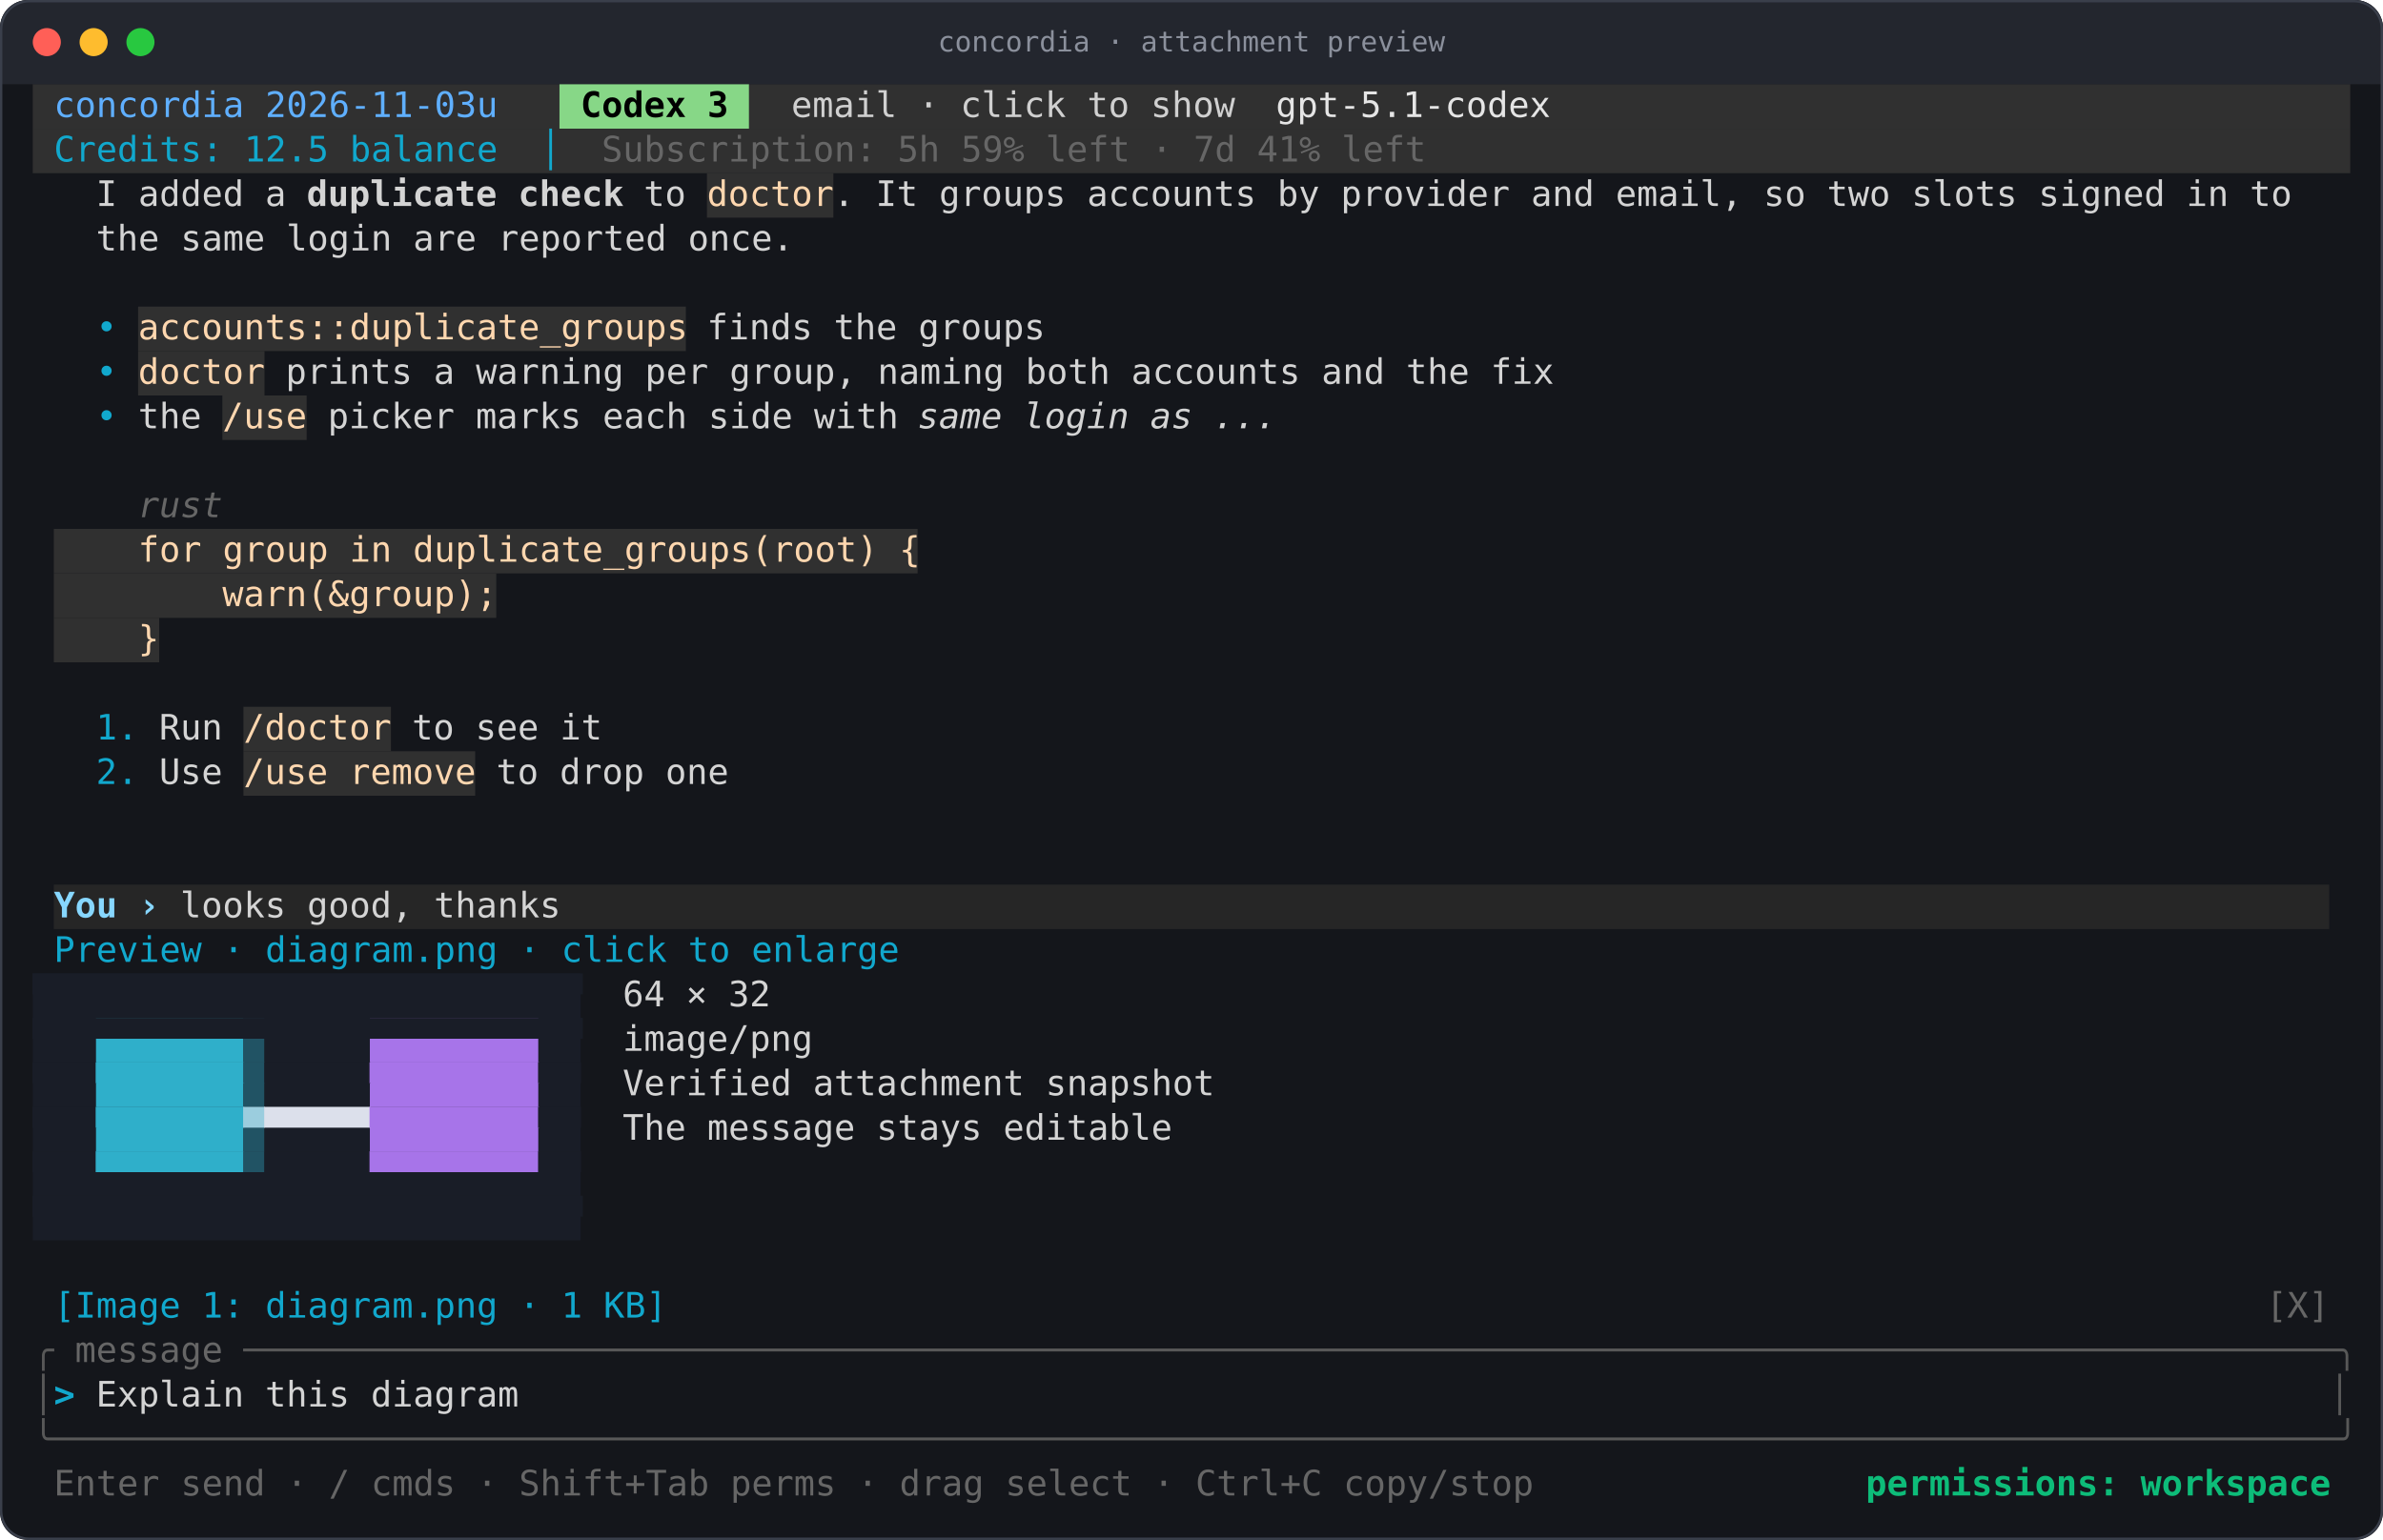
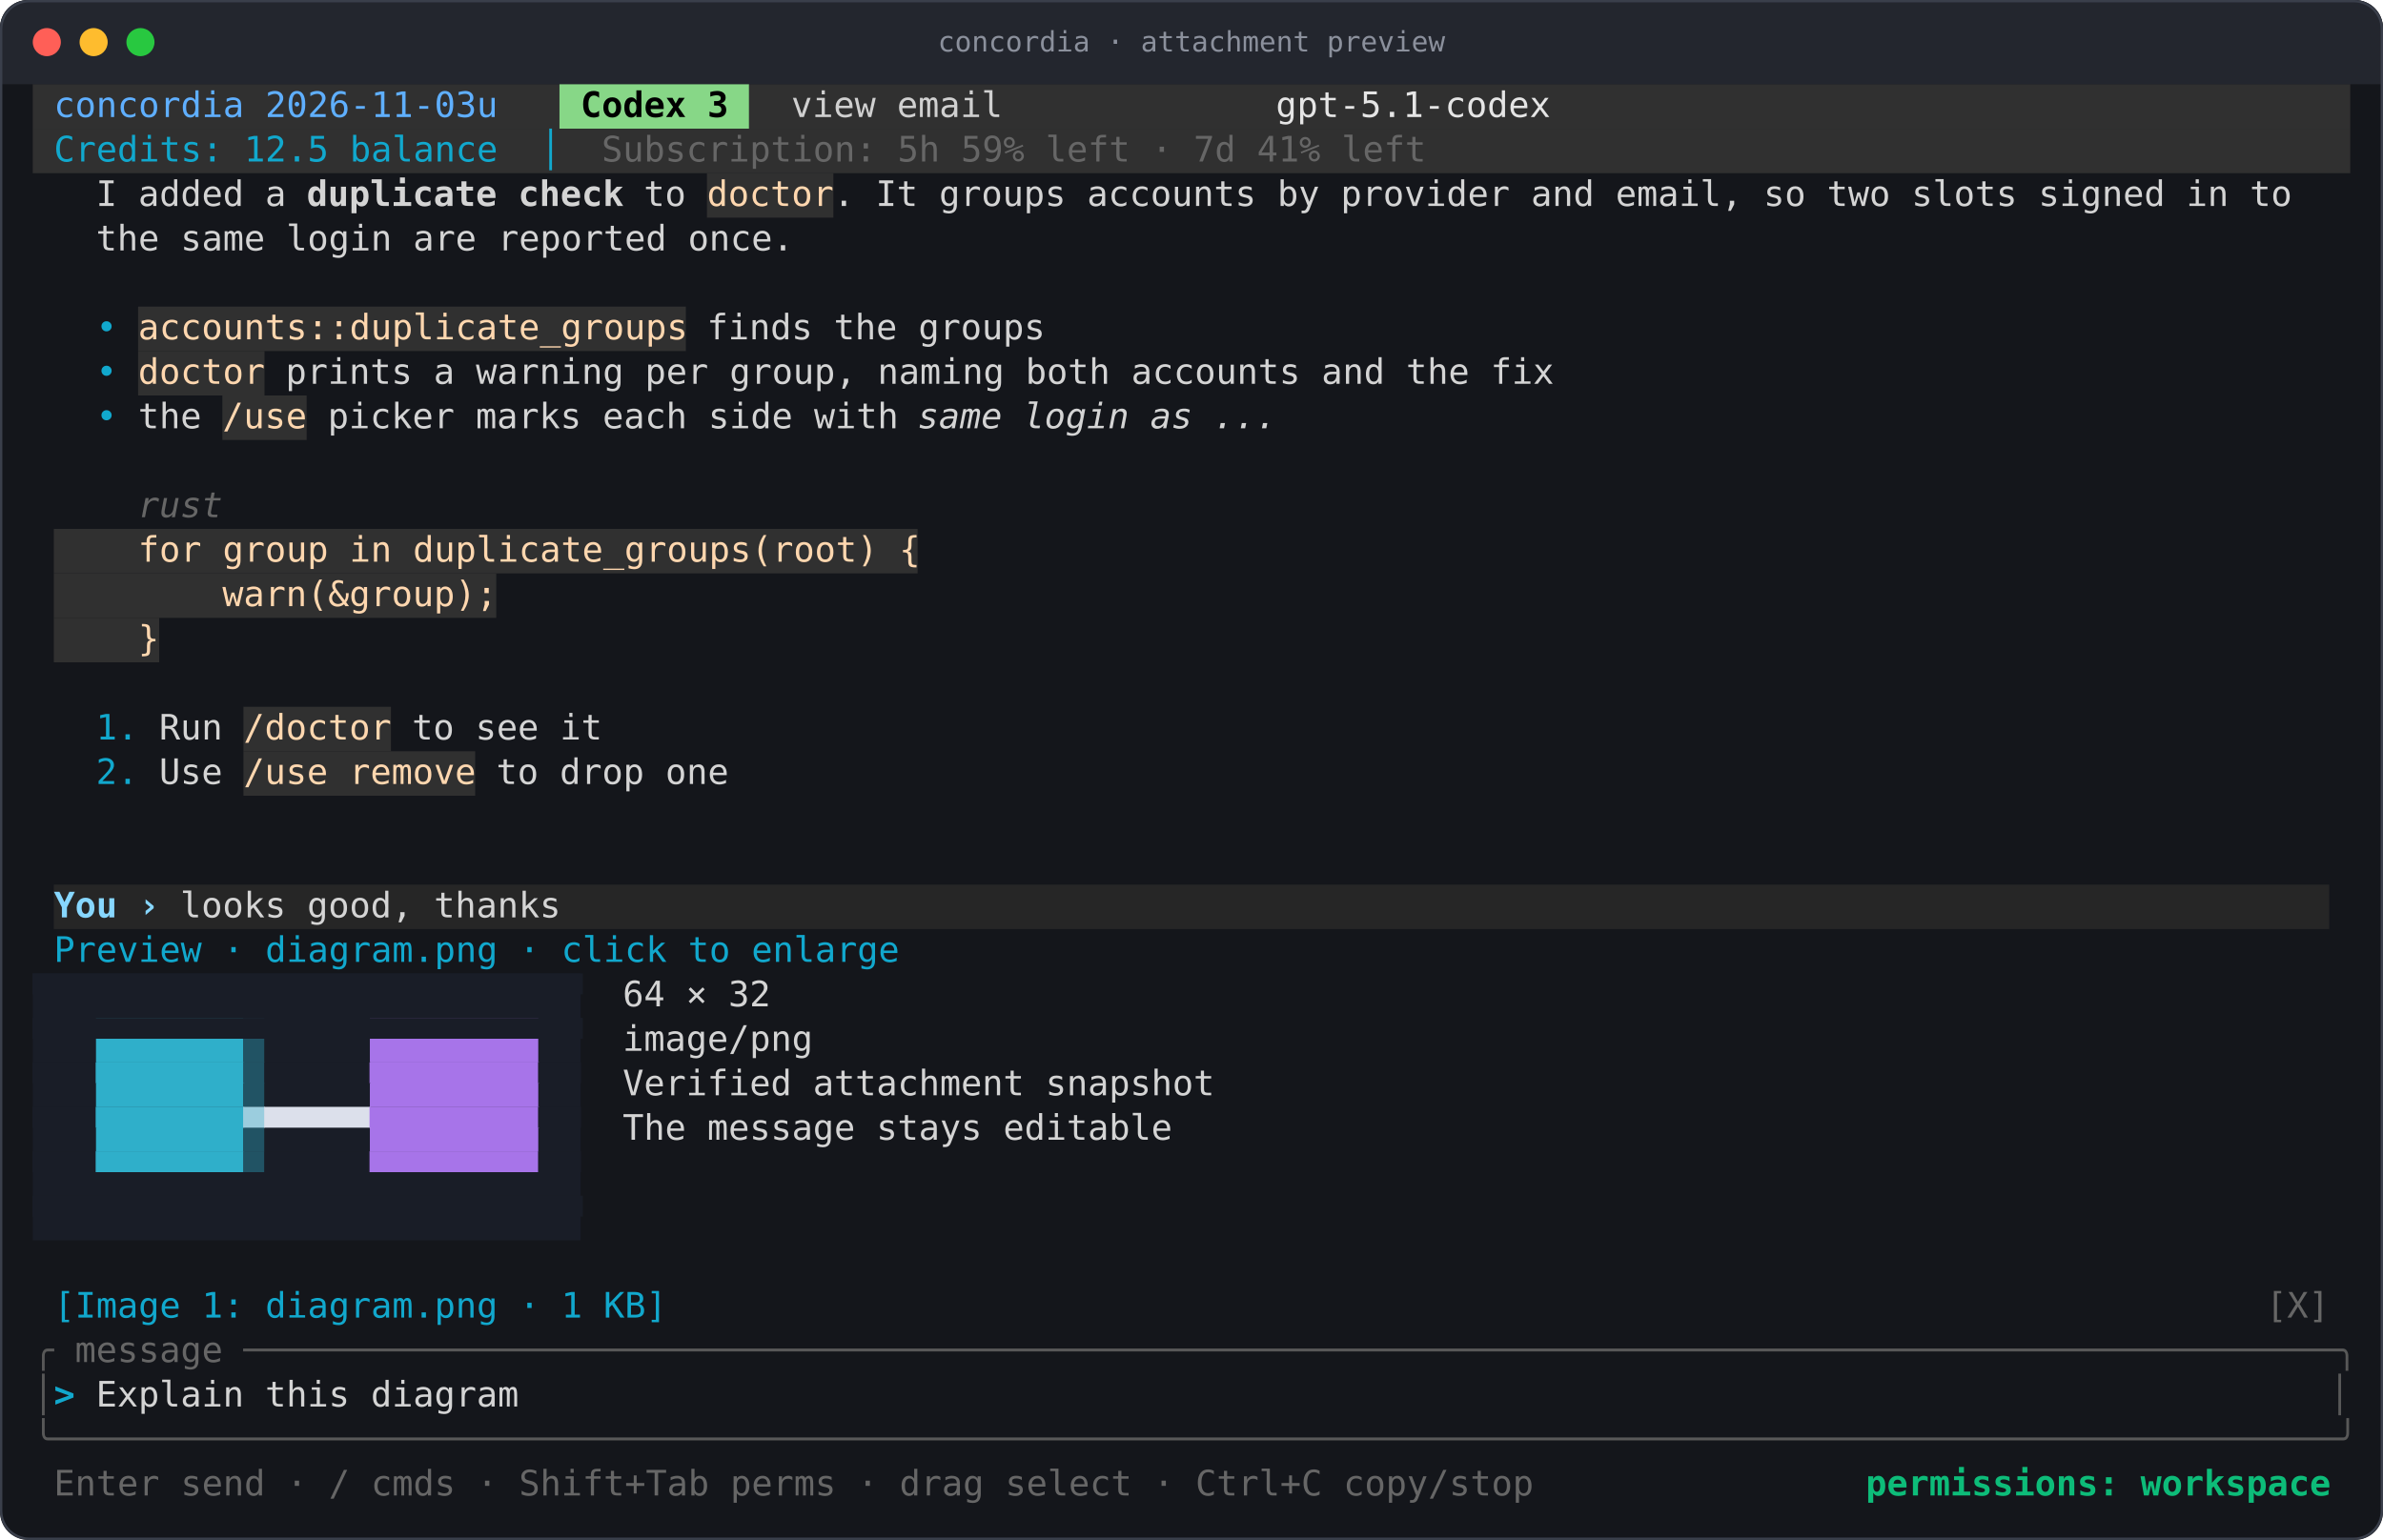
<svg xmlns="http://www.w3.org/2000/svg" width="1018" height="658" viewBox="0 0 1018 658" role="img" aria-label="concordia · attachment preview">
  <defs>
    <clipPath id="win">
      <rect width="1018" height="658" rx="12" />
    </clipPath>
  </defs>
  <g clip-path="url(#win)">
    <rect width="1018" height="658" fill="#14161b" />
    <rect width="1018" height="36" fill="#23262e" />
    <circle cx="20" cy="18" r="6" fill="#ff5f57" />
    <circle cx="40" cy="18" r="6" fill="#febc2e" />
    <circle cx="60" cy="18" r="6" fill="#28c840" />
    <text x="509" y="22" font-family="Cascadia Mono, Consolas, monospace" font-size="12" fill="#8b909c" text-anchor="middle">concordia · attachment preview</text>
    <rect x="14" y="36" width="225" height="19" fill="#303030" />
    <rect x="239" y="36" width="81" height="19" fill="#87d787" />
    <rect x="320" y="36" width="684" height="19" fill="#303030" />
    <rect x="14" y="55" width="990" height="19" fill="#303030" />
    <rect x="302" y="74" width="54" height="19" fill="#303030" />
    <rect x="59" y="131" width="234" height="19" fill="#303030" />
    <rect x="59" y="150" width="54" height="19" fill="#303030" />
    <rect x="95" y="169" width="36" height="19" fill="#303030" />
    <rect x="23" y="226" width="369" height="19" fill="#303030" />
    <rect x="23" y="245" width="189" height="19" fill="#303030" />
    <rect x="23" y="264" width="45" height="19" fill="#303030" />
    <rect x="104" y="302" width="63" height="19" fill="#303030" />
    <rect x="104" y="321" width="99" height="19" fill="#303030" />
    <rect x="23" y="378" width="972" height="19" fill="#262626" />
    <rect x="14" y="416" width="234" height="19" fill="#191d27" />
    <rect x="14" y="435" width="27" height="19" fill="#191d27" />
    <rect x="41" y="435" width="63" height="19" fill="#2fafca" />
    <rect x="104" y="435" width="9" height="19" fill="#215364" />
    <rect x="113" y="435" width="45" height="19" fill="#191d27" />
    <rect x="158" y="435" width="72" height="19" fill="#a774e9" />
    <rect x="230" y="435" width="18" height="19" fill="#191d27" />
    <rect x="14" y="454" width="27" height="19" fill="#191d27" />
    <rect x="41" y="454" width="63" height="19" fill="#2fafca" />
    <rect x="104" y="454" width="9" height="19" fill="#215364" />
    <rect x="113" y="454" width="45" height="19" fill="#191d27" />
    <rect x="158" y="454" width="72" height="19" fill="#a774e9" />
    <rect x="230" y="454" width="18" height="19" fill="#191d27" />
    <rect x="14" y="473" width="27" height="19" fill="#191d27" />
    <rect x="41" y="473" width="63" height="19" fill="#2fafca" />
    <rect x="104" y="473" width="9" height="19" fill="#215364" />
    <rect x="113" y="473" width="45" height="19" fill="#191d27" />
    <rect x="158" y="473" width="72" height="19" fill="#a774e9" />
    <rect x="230" y="473" width="18" height="19" fill="#191d27" />
    <rect x="14" y="492" width="234" height="19" fill="#191d27" />
    <rect x="14" y="511" width="234" height="19" fill="#191d27" />
    <g font-family="Cascadia Mono, Consolas, monospace" font-size="15" xml:space="preserve">
      <text x="23" y="50" textLength="189" lengthAdjust="spacingAndGlyphs" fill="#5fafff">concordia 2026-11-03u</text>
      <text x="248" y="50" textLength="63" lengthAdjust="spacingAndGlyphs" fill="#000000" font-weight="700">Codex 3</text>
-       <text x="338" y="50" textLength="189" lengthAdjust="spacingAndGlyphs" fill="#d0d0d0">email · click to show</text>
+       <text x="338" y="50" textLength="90" lengthAdjust="spacingAndGlyphs" fill="#d0d0d0">view email</text>
      <text x="545" y="50" textLength="117" lengthAdjust="spacingAndGlyphs" fill="#e5e5e5">gpt-5.1-codex</text>
      <text x="23" y="69" textLength="216" lengthAdjust="spacingAndGlyphs" fill="#11a8cd">Credits: 12.5 balance  │</text>
      <text x="257" y="69" textLength="351" lengthAdjust="spacingAndGlyphs" fill="#666666">Subscription: 5h 59% left · 7d 41% left</text>
      <text x="41" y="88" textLength="81" lengthAdjust="spacingAndGlyphs" fill="#d4d4d4">I added a</text>
      <text x="131" y="88" textLength="135" lengthAdjust="spacingAndGlyphs" fill="#d4d4d4" font-weight="700">duplicate check</text>
      <text x="275" y="88" textLength="18" lengthAdjust="spacingAndGlyphs" fill="#d4d4d4">to</text>
      <text x="302" y="88" textLength="54" lengthAdjust="spacingAndGlyphs" fill="#ffd7af">doctor</text>
      <text x="356" y="88" textLength="621" lengthAdjust="spacingAndGlyphs" fill="#d4d4d4">. It groups accounts by provider and email, so two slots signed in to</text>
      <text x="41" y="107" textLength="297" lengthAdjust="spacingAndGlyphs" fill="#d4d4d4">the same login are reported once.</text>
      <text x="41" y="145" textLength="9" lengthAdjust="spacingAndGlyphs" fill="#11a8cd">•</text>
      <text x="59" y="145" textLength="234" lengthAdjust="spacingAndGlyphs" fill="#ffd7af">accounts::duplicate_groups</text>
      <text x="302" y="145" textLength="144" lengthAdjust="spacingAndGlyphs" fill="#d4d4d4">finds the groups</text>
      <text x="41" y="164" textLength="9" lengthAdjust="spacingAndGlyphs" fill="#11a8cd">•</text>
      <text x="59" y="164" textLength="54" lengthAdjust="spacingAndGlyphs" fill="#ffd7af">doctor</text>
      <text x="122" y="164" textLength="540" lengthAdjust="spacingAndGlyphs" fill="#d4d4d4">prints a warning per group, naming both accounts and the fix</text>
      <text x="41" y="183" textLength="9" lengthAdjust="spacingAndGlyphs" fill="#11a8cd">•</text>
      <text x="59" y="183" textLength="27" lengthAdjust="spacingAndGlyphs" fill="#d4d4d4">the</text>
      <text x="95" y="183" textLength="36" lengthAdjust="spacingAndGlyphs" fill="#ffd7af">/use</text>
      <text x="140" y="183" textLength="243" lengthAdjust="spacingAndGlyphs" fill="#d4d4d4">picker marks each side with</text>
      <text x="392" y="183" textLength="153" lengthAdjust="spacingAndGlyphs" fill="#d4d4d4" font-style="italic">same login as ...</text>
      <text x="59" y="221" textLength="36" lengthAdjust="spacingAndGlyphs" fill="#666666" font-style="italic">rust</text>
      <text x="59" y="240" textLength="333" lengthAdjust="spacingAndGlyphs" fill="#ffd7af">for group in duplicate_groups(root) {</text>
      <text x="95" y="259" textLength="117" lengthAdjust="spacingAndGlyphs" fill="#ffd7af">warn(&amp;group);</text>
      <text x="59" y="278" textLength="9" lengthAdjust="spacingAndGlyphs" fill="#ffd7af">}</text>
      <text x="41" y="316" textLength="18" lengthAdjust="spacingAndGlyphs" fill="#11a8cd">1.</text>
      <text x="68" y="316" textLength="27" lengthAdjust="spacingAndGlyphs" fill="#d4d4d4">Run</text>
      <text x="104" y="316" textLength="63" lengthAdjust="spacingAndGlyphs" fill="#ffd7af">/doctor</text>
      <text x="176" y="316" textLength="81" lengthAdjust="spacingAndGlyphs" fill="#d4d4d4">to see it</text>
      <text x="41" y="335" textLength="18" lengthAdjust="spacingAndGlyphs" fill="#11a8cd">2.</text>
      <text x="68" y="335" textLength="27" lengthAdjust="spacingAndGlyphs" fill="#d4d4d4">Use</text>
      <text x="104" y="335" textLength="99" lengthAdjust="spacingAndGlyphs" fill="#ffd7af">/use remove</text>
      <text x="212" y="335" textLength="99" lengthAdjust="spacingAndGlyphs" fill="#d4d4d4">to drop one</text>
      <text x="23" y="392" textLength="45" lengthAdjust="spacingAndGlyphs" fill="#87d7ff" font-weight="700">You ›</text>
      <text x="77" y="392" textLength="162" lengthAdjust="spacingAndGlyphs" fill="#d4d4d4">looks good, thanks</text>
      <text x="23" y="411" textLength="360" lengthAdjust="spacingAndGlyphs" fill="#11a8cd">Preview · diagram.png · click to enlarge</text>
      <text x="14" y="430" textLength="234" lengthAdjust="spacingAndGlyphs" fill="#191d27">▀▀▀▀▀▀▀▀▀▀▀▀▀▀▀▀▀▀▀▀▀▀▀▀▀▀</text>
      <text x="266" y="430" textLength="63" lengthAdjust="spacingAndGlyphs" fill="#d4d4d4">64 × 32</text>
      <text x="14" y="449" textLength="234" lengthAdjust="spacingAndGlyphs" fill="#191d27">▀▀▀▀▀▀▀▀▀▀▀▀▀▀▀▀▀▀▀▀▀▀▀▀▀▀</text>
      <text x="266" y="449" textLength="81" lengthAdjust="spacingAndGlyphs" fill="#d4d4d4">image/png</text>
      <text x="14" y="468" textLength="27" lengthAdjust="spacingAndGlyphs" fill="#191d27">▀▀▀</text>
      <text x="41" y="468" textLength="63" lengthAdjust="spacingAndGlyphs" fill="#2fafca">▀▀▀▀▀▀▀</text>
      <text x="104" y="468" textLength="9" lengthAdjust="spacingAndGlyphs" fill="#215364">▀</text>
      <text x="113" y="468" textLength="45" lengthAdjust="spacingAndGlyphs" fill="#191d27">▀▀▀▀▀</text>
      <text x="158" y="468" textLength="72" lengthAdjust="spacingAndGlyphs" fill="#a774e9">▀▀▀▀▀▀▀▀</text>
      <text x="230" y="468" textLength="18" lengthAdjust="spacingAndGlyphs" fill="#191d27">▀▀</text>
      <text x="266" y="468" textLength="252" lengthAdjust="spacingAndGlyphs" fill="#d4d4d4">Verified attachment snapshot</text>
      <text x="14" y="487" textLength="27" lengthAdjust="spacingAndGlyphs" fill="#191d27">▀▀▀</text>
      <text x="41" y="487" textLength="63" lengthAdjust="spacingAndGlyphs" fill="#2fafca">▀▀▀▀▀▀▀</text>
      <text x="104" y="487" textLength="9" lengthAdjust="spacingAndGlyphs" fill="#9bcdde">▀</text>
      <text x="113" y="487" textLength="45" lengthAdjust="spacingAndGlyphs" fill="#dce0eb">▀▀▀▀▀</text>
      <text x="158" y="487" textLength="72" lengthAdjust="spacingAndGlyphs" fill="#a774e9">▀▀▀▀▀▀▀▀</text>
      <text x="230" y="487" textLength="18" lengthAdjust="spacingAndGlyphs" fill="#191d27">▀▀</text>
      <text x="266" y="487" textLength="234" lengthAdjust="spacingAndGlyphs" fill="#d4d4d4">The message stays editable</text>
      <text x="14" y="506" textLength="27" lengthAdjust="spacingAndGlyphs" fill="#191d27">▀▀▀</text>
      <text x="41" y="506" textLength="63" lengthAdjust="spacingAndGlyphs" fill="#2fafca">▀▀▀▀▀▀▀</text>
      <text x="104" y="506" textLength="9" lengthAdjust="spacingAndGlyphs" fill="#215364">▀</text>
      <text x="113" y="506" textLength="45" lengthAdjust="spacingAndGlyphs" fill="#191d27">▀▀▀▀▀</text>
      <text x="158" y="506" textLength="72" lengthAdjust="spacingAndGlyphs" fill="#a774e9">▀▀▀▀▀▀▀▀</text>
      <text x="230" y="506" textLength="18" lengthAdjust="spacingAndGlyphs" fill="#191d27">▀▀</text>
      <text x="14" y="525" textLength="234" lengthAdjust="spacingAndGlyphs" fill="#191d27">▀▀▀▀▀▀▀▀▀▀▀▀▀▀▀▀▀▀▀▀▀▀▀▀▀▀</text>
      <text x="23" y="563" textLength="261" lengthAdjust="spacingAndGlyphs" fill="#11a8cd">[Image 1: diagram.png · 1 KB]</text>
      <text x="968" y="563" textLength="27" lengthAdjust="spacingAndGlyphs" fill="#666666">[X]</text>
      <text x="14" y="582" textLength="9" lengthAdjust="spacingAndGlyphs" fill="#585858">╭</text>
      <text x="32" y="582" textLength="63" lengthAdjust="spacingAndGlyphs" fill="#666666">message</text>
      <text x="104" y="582" textLength="900" lengthAdjust="spacingAndGlyphs" fill="#585858">───────────────────────────────────────────────────────────────────────────────────────────────────╮</text>
      <text x="14" y="601" textLength="9" lengthAdjust="spacingAndGlyphs" fill="#585858">│</text>
      <text x="23" y="601" textLength="9" lengthAdjust="spacingAndGlyphs" fill="#11a8cd" font-weight="700">&gt;</text>
      <text x="41" y="601" textLength="180" lengthAdjust="spacingAndGlyphs" fill="#d4d4d4">Explain this diagram</text>
      <text x="995" y="601" textLength="9" lengthAdjust="spacingAndGlyphs" fill="#585858">│</text>
      <text x="14" y="620" textLength="990" lengthAdjust="spacingAndGlyphs" fill="#585858">╰────────────────────────────────────────────────────────────────────────────────────────────────────────────╯</text>
      <text x="23" y="639" textLength="630" lengthAdjust="spacingAndGlyphs" fill="#666666">Enter send · / cmds · Shift+Tab perms · drag select · Ctrl+C copy/stop</text>
      <text x="797" y="639" textLength="198" lengthAdjust="spacingAndGlyphs" fill="#0dbc79" font-weight="700">permissions: workspace</text>
    </g>
  </g>
  <rect x="0.5" y="0.5" width="1017" height="657" rx="12" fill="none" stroke="#3a3f4b" />
</svg>
